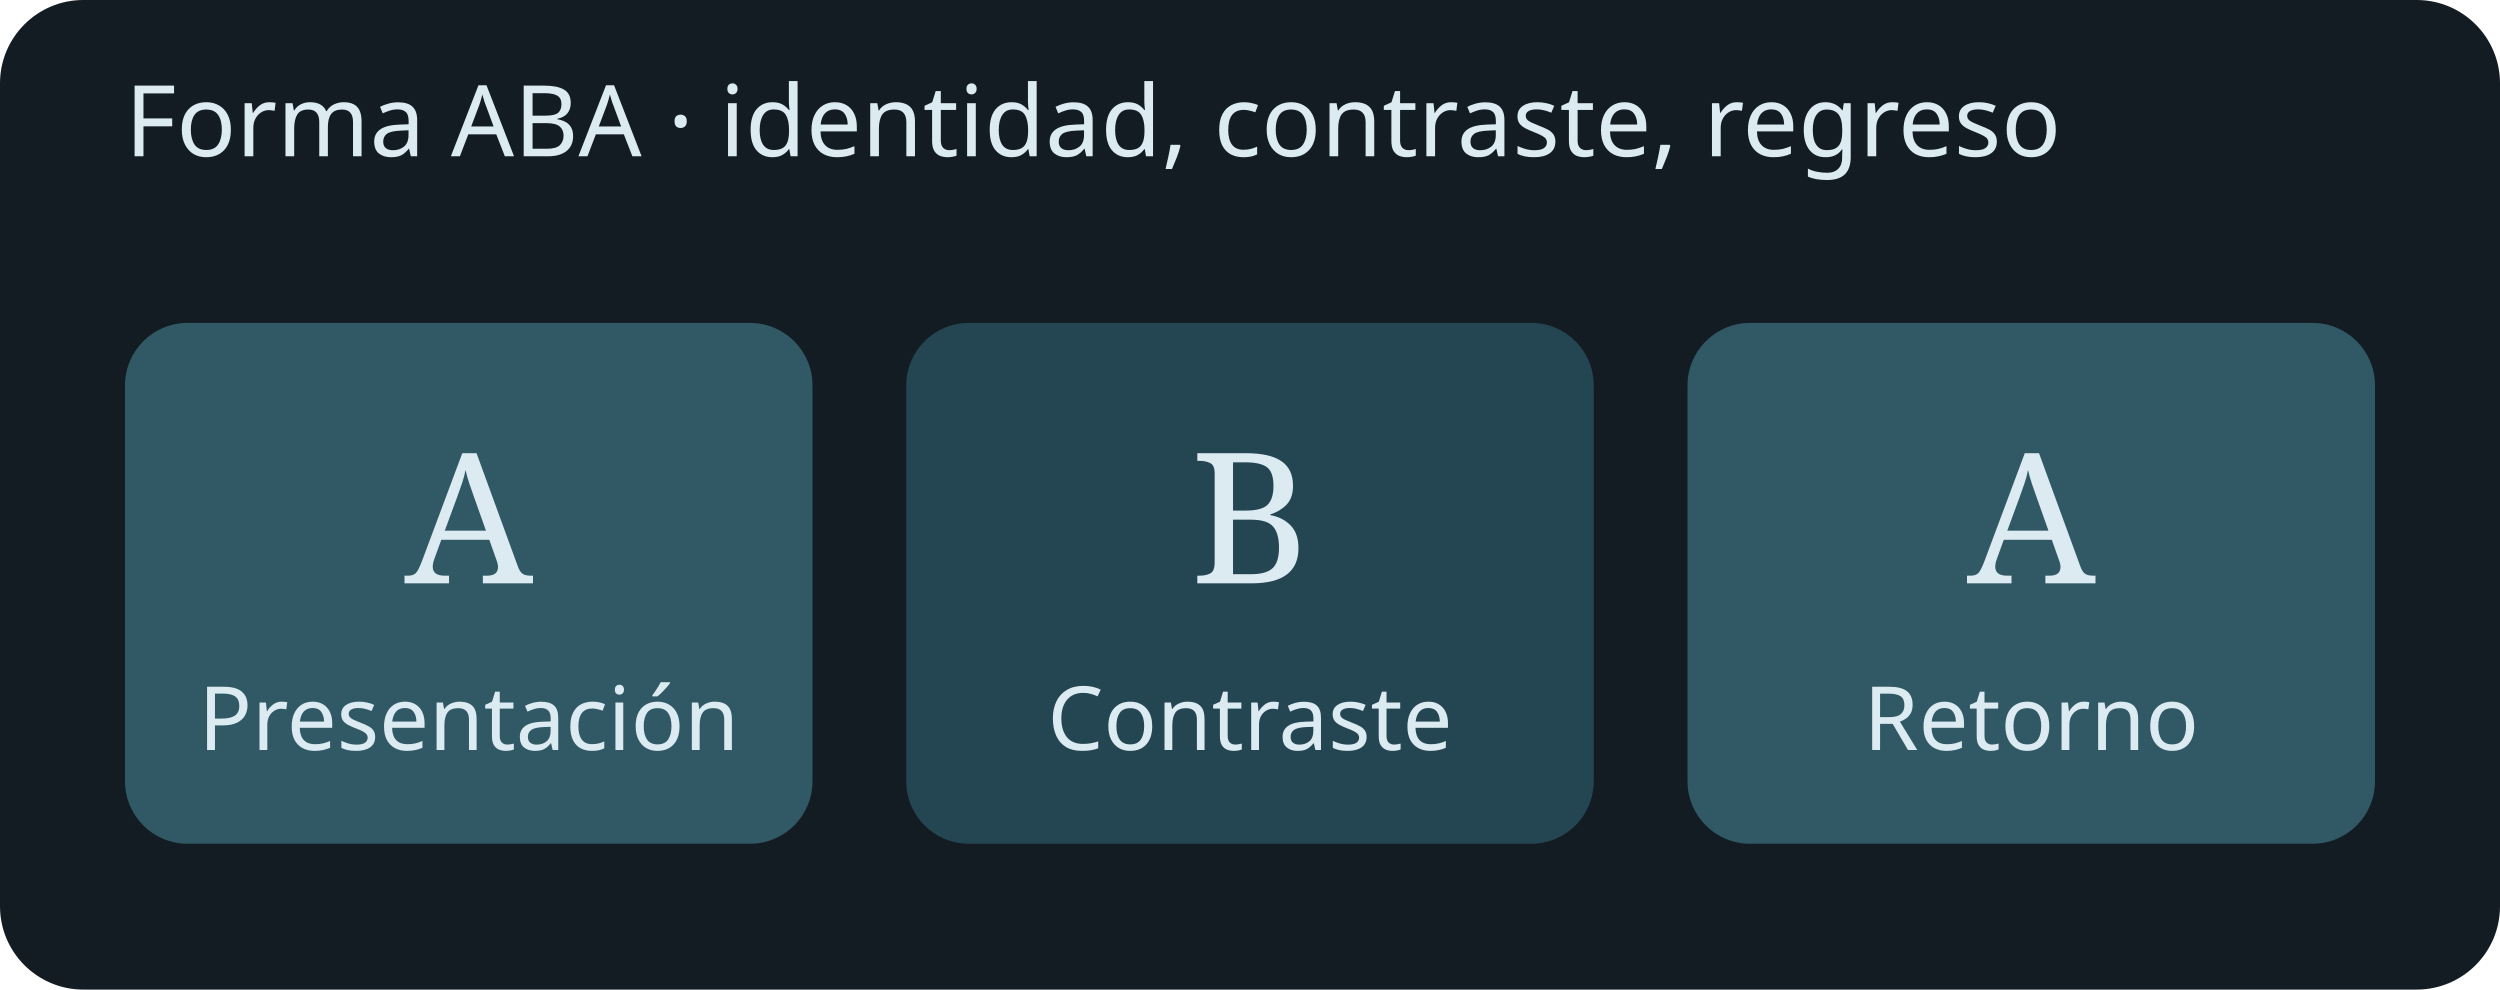
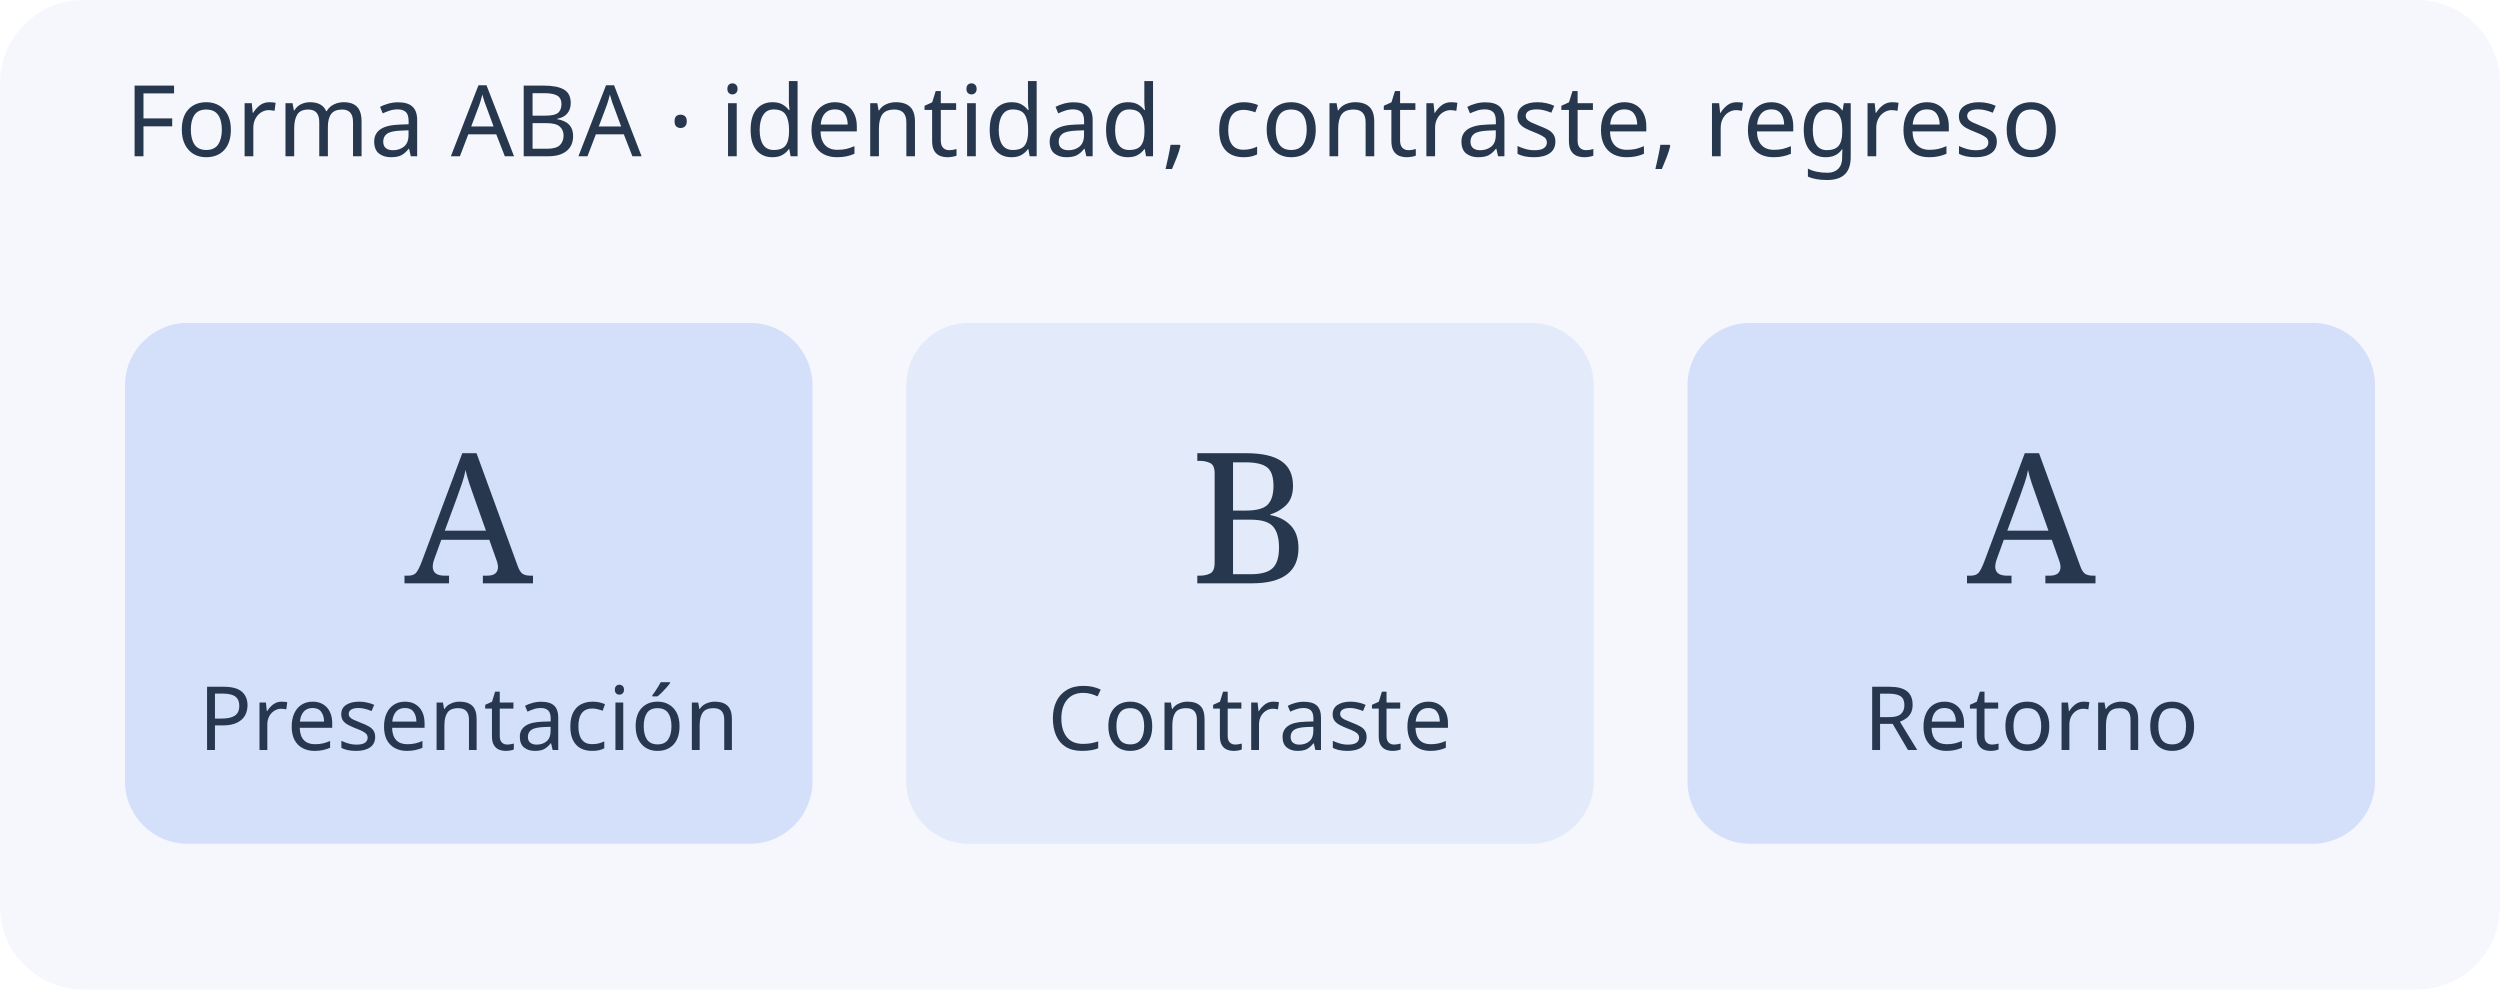
<svg xmlns="http://www.w3.org/2000/svg" viewBox="0 0 480 190" role="img" aria-label="Tres secciones: A presentación, B contraste, A retorno">
-   <rect width="480" height="190" rx="16" fill="#131c23" />
-   <text x="24" y="30" font-family="system-ui" font-size="19" fill="#dceaf1">Forma ABA · identidad, contraste, regreso</text>
-   <rect x="24" y="62" width="132" height="100" rx="12" fill="#305965" />
-   <text x="90" y="112" text-anchor="middle" font-size="35" font-family="serif" fill="#dceaf1">A</text>
-   <text x="90" y="144" text-anchor="middle" font-size="17" font-family="system-ui" fill="#dceaf1">Presentación</text>
-   <rect x="174" y="62" width="132" height="100" rx="12" fill="#244552" />
-   <text x="240" y="112" text-anchor="middle" font-size="35" font-family="serif" fill="#dceaf1">B</text>
-   <text x="240" y="144" text-anchor="middle" font-size="17" font-family="system-ui" fill="#dceaf1">Contraste</text>
-   <rect x="324" y="62" width="132" height="100" rx="12" fill="#305965" />
-   <text x="390" y="112" text-anchor="middle" font-size="35" font-family="serif" fill="#dceaf1">A</text>
-   <text x="390" y="144" text-anchor="middle" font-size="17" font-family="system-ui" fill="#dceaf1">Retorno</text>
+   <rect width="480" height="190" rx="16" fill="#f5f7fc" />
+   <text x="24" y="30" font-family="system-ui" font-size="19" fill="#27374d">Forma ABA · identidad, contraste, regreso</text>
+   <rect x="24" y="62" width="132" height="100" rx="12" fill="#d4dffa" />
+   <text x="90" y="112" text-anchor="middle" font-size="35" font-family="serif" fill="#27374d">A</text>
+   <text x="90" y="144" text-anchor="middle" font-size="17" font-family="system-ui" fill="#27374d">Presentación</text>
+   <rect x="174" y="62" width="132" height="100" rx="12" fill="#e3eafa" />
+   <text x="240" y="112" text-anchor="middle" font-size="35" font-family="serif" fill="#27374d">B</text>
+   <text x="240" y="144" text-anchor="middle" font-size="17" font-family="system-ui" fill="#27374d">Contraste</text>
+   <rect x="324" y="62" width="132" height="100" rx="12" fill="#d4dffa" />
+   <text x="390" y="112" text-anchor="middle" font-size="35" font-family="serif" fill="#27374d">A</text>
+   <text x="390" y="144" text-anchor="middle" font-size="17" font-family="system-ui" fill="#27374d">Retorno</text>
</svg>
